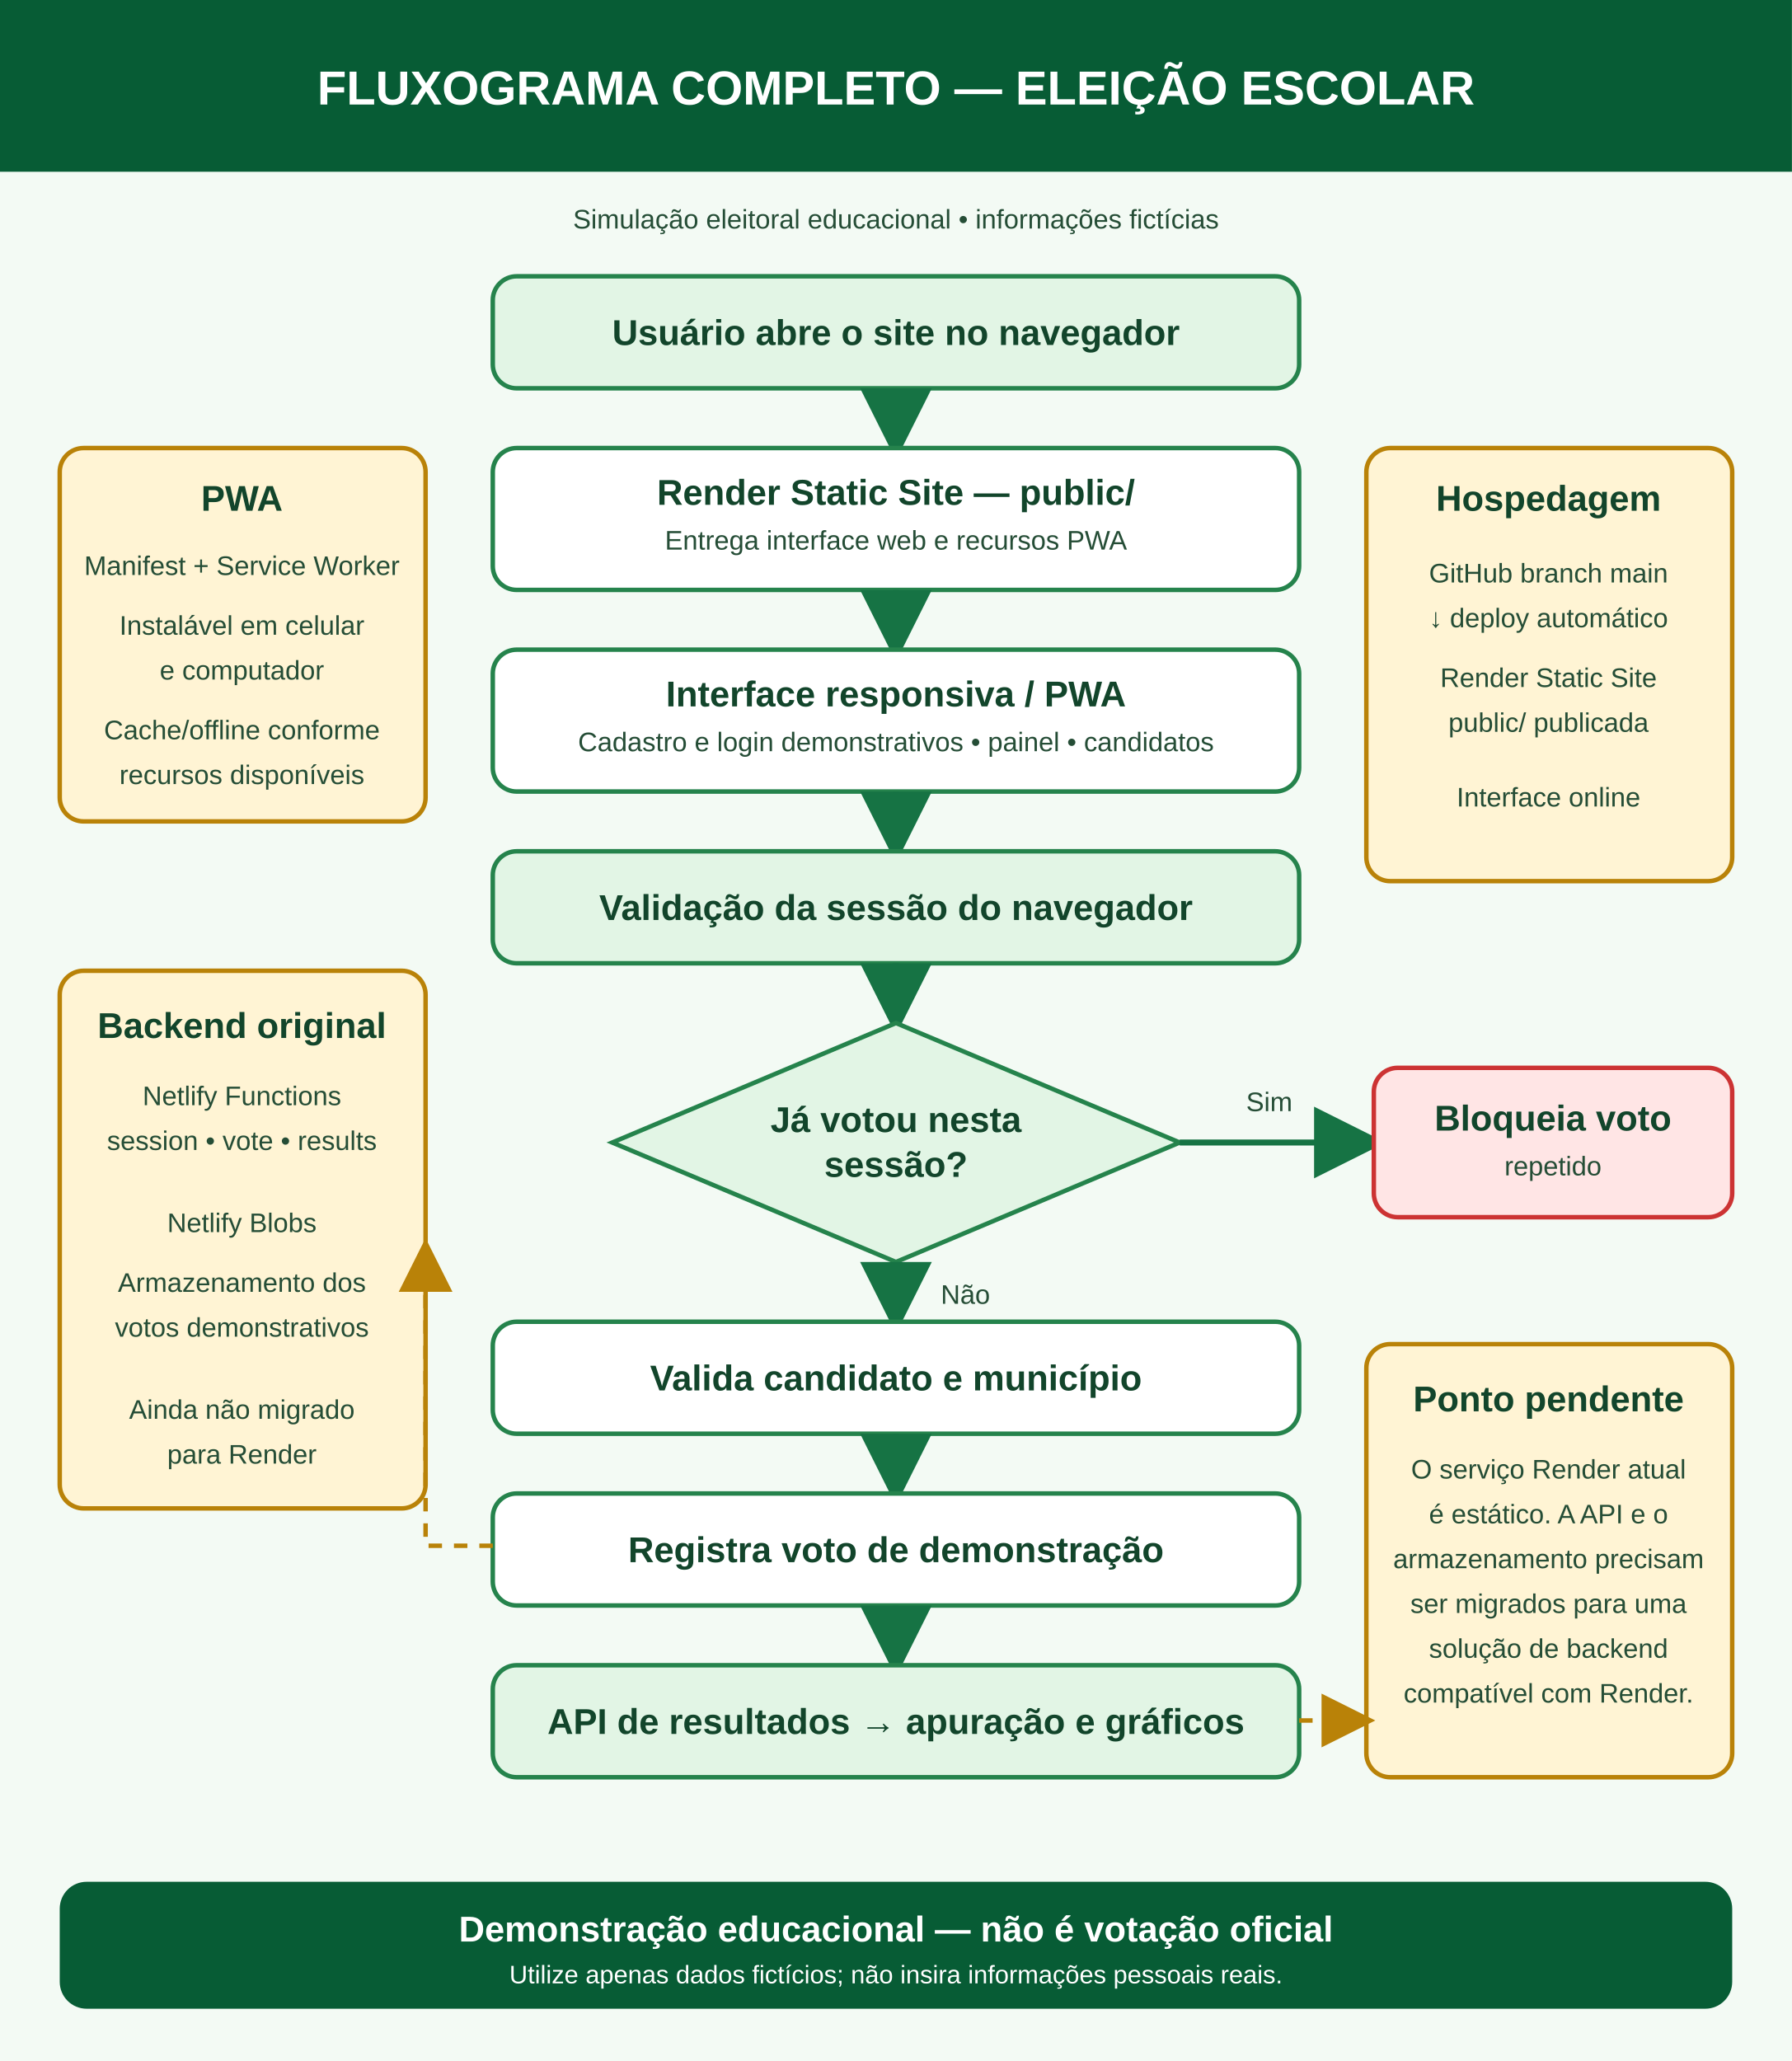
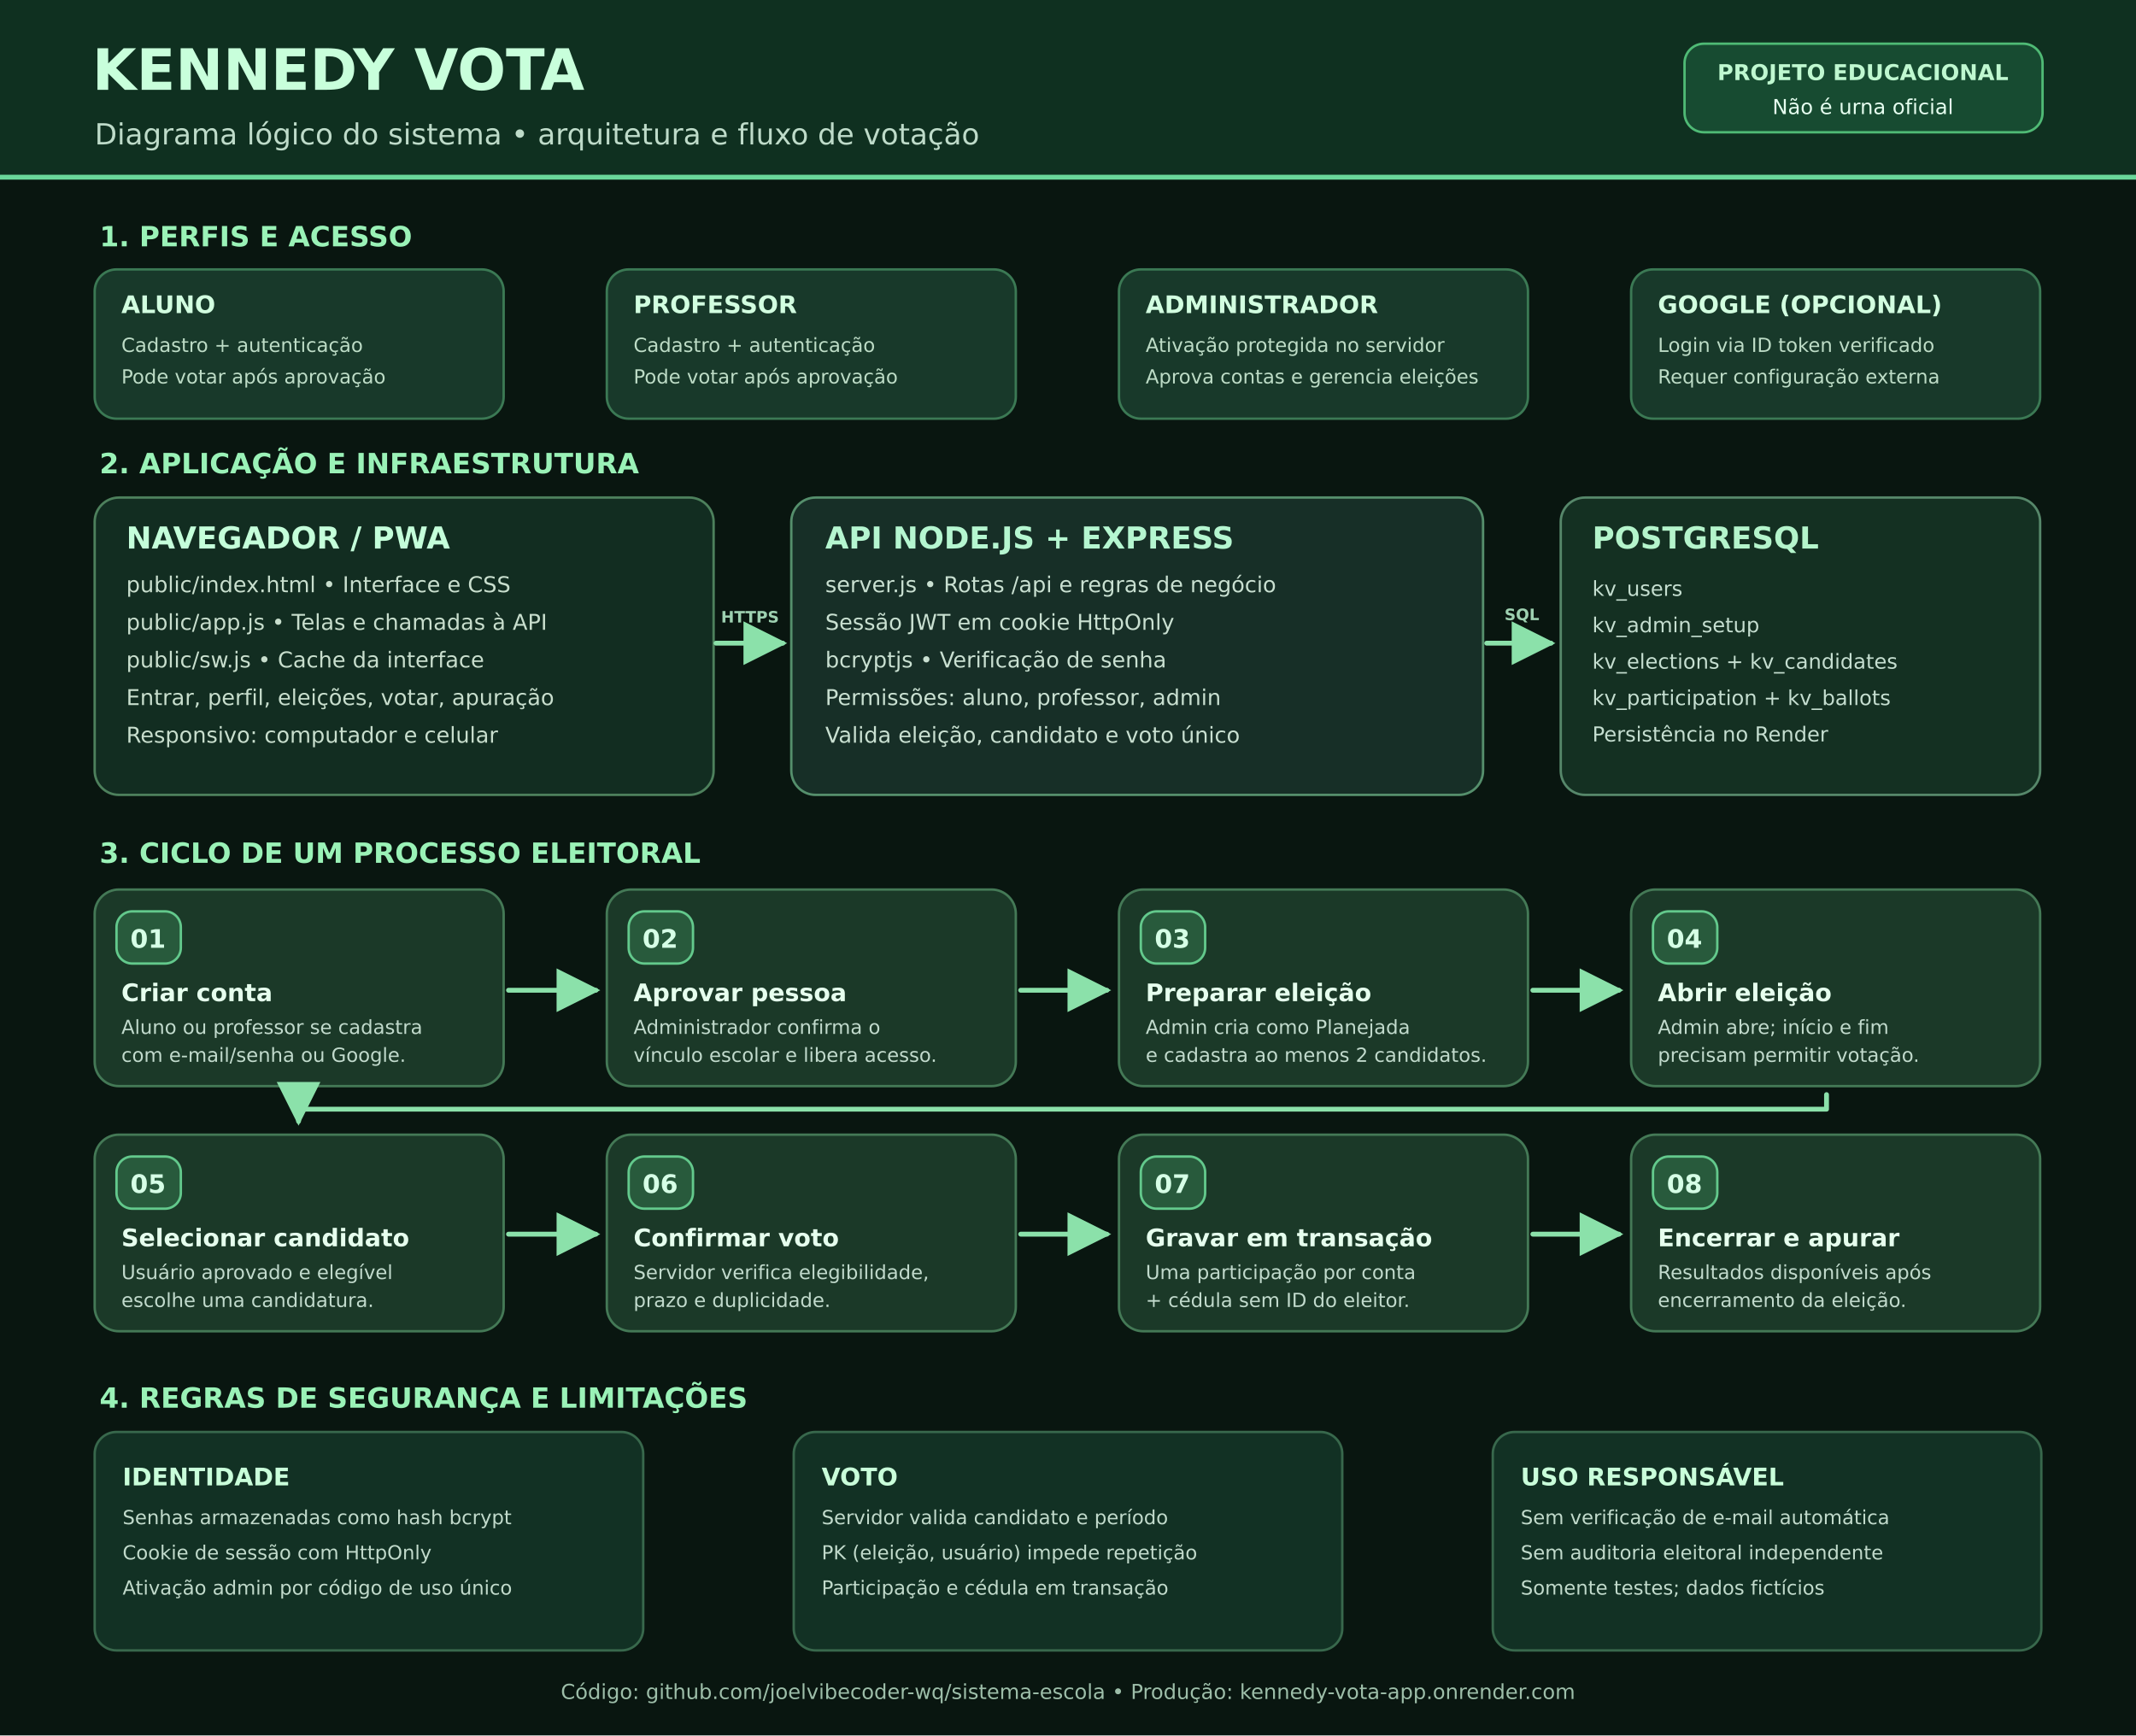
- <svg xmlns="http://www.w3.org/2000/svg" width="1200" height="1380" viewBox="0 0 1200 1380">
+ <svg xmlns="http://www.w3.org/2000/svg" width="1760" height="1430" viewBox="0 0 1760 1430" role="img" aria-labelledby="title description">
  <defs>
-     <style>.bg{fill:#f3faf4}.head{fill:#075c35}.box{fill:#fff;stroke:#25834c;stroke-width:3}.soft{fill:#e2f5e5;stroke:#25834c;stroke-width:3}.warn{fill:#fff4d4;stroke:#b98208;stroke-width:3}.t{font:bold 24px Arial,sans-serif;fill:#12452b}.s{font:18px Arial,sans-serif;fill:#254d36}.w{font:bold 32px Arial,sans-serif;fill:white}.a{stroke:#167344;stroke-width:4;fill:none;marker-end:url(#m)}.d{stroke:#b98208;stroke-width:3;fill:none;stroke-dasharray:9 8;marker-end:url(#mw)}</style>
-     <marker id="m" markerWidth="12" markerHeight="12" refX="10" refY="6" orient="auto">
-       <path d="M0 0L12 6L0 12z" fill="#167344" />
-     </marker>
-     <marker id="mw" markerWidth="12" markerHeight="12" refX="10" refY="6" orient="auto">
-       <path d="M0 0L12 6L0 12z" fill="#b98208" />
+     <marker id="arrow" viewBox="0 0 10 10" refX="9" refY="5" markerWidth="9" markerHeight="9" orient="auto-start-reverse">
+       <path d="M0 0 L10 5 L0 10 Z" fill="#8be1aa" />
    </marker>
  </defs>
-   <rect class="bg" width="1200" height="1380" />
-   <rect class="head" width="1200" height="115" />
-   <text class="w" x="600" y="70" text-anchor="middle">FLUXOGRAMA COMPLETO — ELEIÇÃO ESCOLAR</text>
-   <text class="s" x="600" y="153" text-anchor="middle">Simulação eleitoral educacional • informações fictícias</text>
-   <rect class="soft" x="330" y="185" width="540" height="75" rx="16" />
-   <text class="t" x="600" y="231" text-anchor="middle">Usuário abre o site no navegador</text>
-   <path class="a" d="M600 260V300" />
-   <rect class="box" x="330" y="300" width="540" height="95" rx="16" />
-   <text class="t" x="600" y="338" text-anchor="middle">Render Static Site — public/</text>
-   <text class="s" x="600" y="368" text-anchor="middle">Entrega interface web e recursos PWA</text>
-   <path class="a" d="M600 395V435" />
-   <rect class="box" x="330" y="435" width="540" height="95" rx="16" />
-   <text class="t" x="600" y="473" text-anchor="middle">Interface responsiva / PWA</text>
-   <text class="s" x="600" y="503" text-anchor="middle">Cadastro e login demonstrativos • painel • candidatos</text>
-   <path class="a" d="M600 530V570" />
-   <rect class="soft" x="330" y="570" width="540" height="75" rx="16" />
-   <text class="t" x="600" y="616" text-anchor="middle">Validação da sessão do navegador</text>
-   <path class="a" d="M600 645V685" />
-   <polygon points="600,685 790,765 600,845 410,765" fill="#e2f5e5" stroke="#25834c" stroke-width="3" />
-   <text class="t" x="600" y="758" text-anchor="middle">Já votou nesta</text>
-   <text class="t" x="600" y="788" text-anchor="middle">sessão?</text>
-   <path class="a" d="M790 765H920" />
-   <text class="s" x="850" y="744" text-anchor="middle">Sim</text>
-   <rect x="920" y="715" width="240" height="100" rx="16" fill="#ffe5e5" stroke="#c33" stroke-width="3" />
-   <text class="t" x="1040" y="757" text-anchor="middle">Bloqueia voto</text>
-   <text class="s" x="1040" y="787" text-anchor="middle">repetido</text>
-   <path class="a" d="M600 845V885" />
-   <text class="s" x="630" y="873">Não</text>
-   <rect class="box" x="330" y="885" width="540" height="75" rx="16" />
-   <text class="t" x="600" y="931" text-anchor="middle">Valida candidato e município</text>
-   <path class="a" d="M600 960V1000" />
-   <rect class="box" x="330" y="1000" width="540" height="75" rx="16" />
-   <text class="t" x="600" y="1046" text-anchor="middle">Registra voto de demonstração</text>
-   <path class="a" d="M600 1075V1115" />
-   <rect class="soft" x="330" y="1115" width="540" height="75" rx="16" />
-   <text class="t" x="600" y="1161" text-anchor="middle">API de resultados → apuração e gráficos</text>
-   <rect class="warn" x="40" y="300" width="245" height="250" rx="16" />
-   <text class="t" x="162" y="342" text-anchor="middle">PWA</text>
-   <text class="s" x="162" y="385" text-anchor="middle">Manifest + Service Worker</text>
-   <text class="s" x="162" y="425" text-anchor="middle">Instalável em celular</text>
-   <text class="s" x="162" y="455" text-anchor="middle">e computador</text>
-   <text class="s" x="162" y="495" text-anchor="middle">Cache/offline conforme</text>
-   <text class="s" x="162" y="525" text-anchor="middle">recursos disponíveis</text>
-   <rect class="warn" x="915" y="300" width="245" height="290" rx="16" />
-   <text class="t" x="1037" y="342" text-anchor="middle">Hospedagem</text>
-   <text class="s" x="1037" y="390" text-anchor="middle">GitHub branch main</text>
-   <text class="s" x="1037" y="420" text-anchor="middle">↓ deploy automático</text>
-   <text class="s" x="1037" y="460" text-anchor="middle">Render Static Site</text>
-   <text class="s" x="1037" y="490" text-anchor="middle">public/ publicada</text>
-   <text class="s" x="1037" y="540" text-anchor="middle">Interface online</text>
-   <rect class="warn" x="40" y="650" width="245" height="360" rx="16" />
-   <text class="t" x="162" y="695" text-anchor="middle">Backend original</text>
-   <text class="s" x="162" y="740" text-anchor="middle">Netlify Functions</text>
-   <text class="s" x="162" y="770" text-anchor="middle">session • vote • results</text>
-   <text class="s" x="162" y="825" text-anchor="middle">Netlify Blobs</text>
-   <text class="s" x="162" y="865" text-anchor="middle">Armazenamento dos</text>
-   <text class="s" x="162" y="895" text-anchor="middle">votos demonstrativos</text>
-   <text class="s" x="162" y="950" text-anchor="middle">Ainda não migrado</text>
-   <text class="s" x="162" y="980" text-anchor="middle">para Render</text>
-   <path class="d" d="M330 1035H285V835" />
-   <rect class="warn" x="915" y="900" width="245" height="290" rx="16" />
-   <text class="t" x="1037" y="945" text-anchor="middle">Ponto pendente</text>
-   <text class="s" x="1037" y="990" text-anchor="middle">O serviço Render atual</text>
-   <text class="s" x="1037" y="1020" text-anchor="middle">é estático. A API e o</text>
-   <text class="s" x="1037" y="1050" text-anchor="middle">armazenamento precisam</text>
-   <text class="s" x="1037" y="1080" text-anchor="middle">ser migrados para uma</text>
-   <text class="s" x="1037" y="1110" text-anchor="middle">solução de backend</text>
-   <text class="s" x="1037" y="1140" text-anchor="middle">compatível com Render.</text>
-   <path class="d" d="M870 1152H915" />
-   <rect class="head" x="40" y="1260" width="1120" height="85" rx="18" />
-   <text class="w" x="600" y="1300" text-anchor="middle" style="font-size:24px">Demonstração educacional — não é votação oficial</text>
-   <text x="600" y="1328" text-anchor="middle" style="font:17px Arial;fill:white">Utilize apenas dados fictícios; não insira informações pessoais reais.</text>
+   <rect width="1760" height="1430" fill="#091610" />
+   <rect x="0" y="0" width="1760" height="148" fill="#0f3020" />
+   <rect x="0" y="144" width="1760" height="4" fill="#69d79a" />
+   <text x="76" y="74" font-family="DejaVu Sans,Arial,sans-serif" font-size="47" fill="#c8ffdb" font-weight="850" text-anchor="start">KENNEDY VOTA</text>
+   <text x="78" y="119" font-family="DejaVu Sans,Arial,sans-serif" font-size="24" fill="#bedbc9" font-weight="500" text-anchor="start">Diagrama lógico do sistema • arquitetura e fluxo de votação</text>
+   <rect x="1388" y="36" width="295" height="73" rx="16" fill="#174b31" stroke="#4fba75" stroke-width="2" />
+   <text x="1535" y="66" font-family="DejaVu Sans,Arial,sans-serif" font-size="18" fill="#bff8d0" font-weight="800" text-anchor="middle">PROJETO EDUCACIONAL</text>
+   <text x="1535" y="94" font-family="DejaVu Sans,Arial,sans-serif" font-size="17" fill="#e6fff0" font-weight="500" text-anchor="middle">Não é urna oficial</text>
+   <text x="82" y="203" font-family="DejaVu Sans,Arial,sans-serif" font-size="23" fill="#9af2b7" font-weight="800" text-anchor="start">1. PERFIS E ACESSO</text>
+   <rect x="78" y="222" width="337" height="123" rx="18" fill="#18392a" stroke="#3b7954" stroke-width="2" />
+   <text x="100" y="258" font-family="DejaVu Sans,Arial,sans-serif" font-size="20" fill="#d2ffe0" font-weight="800" text-anchor="start">ALUNO</text>
+   <text x="100" y="290" font-family="DejaVu Sans,Arial,sans-serif" font-size="16" fill="#bddcc6" font-weight="450" text-anchor="start">Cadastro + autenticação</text>
+   <text x="100" y="316" font-family="DejaVu Sans,Arial,sans-serif" font-size="16" fill="#bddcc6" font-weight="450" text-anchor="start">Pode votar após aprovação</text>
+   <rect x="500" y="222" width="337" height="123" rx="18" fill="#18392a" stroke="#3b7954" stroke-width="2" />
+   <text x="522" y="258" font-family="DejaVu Sans,Arial,sans-serif" font-size="20" fill="#d2ffe0" font-weight="800" text-anchor="start">PROFESSOR</text>
+   <text x="522" y="290" font-family="DejaVu Sans,Arial,sans-serif" font-size="16" fill="#bddcc6" font-weight="450" text-anchor="start">Cadastro + autenticação</text>
+   <text x="522" y="316" font-family="DejaVu Sans,Arial,sans-serif" font-size="16" fill="#bddcc6" font-weight="450" text-anchor="start">Pode votar após aprovação</text>
+   <rect x="922" y="222" width="337" height="123" rx="18" fill="#18392a" stroke="#3b7954" stroke-width="2" />
+   <text x="944" y="258" font-family="DejaVu Sans,Arial,sans-serif" font-size="20" fill="#d2ffe0" font-weight="800" text-anchor="start">ADMINISTRADOR</text>
+   <text x="944" y="290" font-family="DejaVu Sans,Arial,sans-serif" font-size="16" fill="#bddcc6" font-weight="450" text-anchor="start">Ativação protegida no servidor</text>
+   <text x="944" y="316" font-family="DejaVu Sans,Arial,sans-serif" font-size="16" fill="#bddcc6" font-weight="450" text-anchor="start">Aprova contas e gerencia eleições</text>
+   <rect x="1344" y="222" width="337" height="123" rx="18" fill="#18392a" stroke="#3b7954" stroke-width="2" />
+   <text x="1366" y="258" font-family="DejaVu Sans,Arial,sans-serif" font-size="20" fill="#d2ffe0" font-weight="800" text-anchor="start">GOOGLE (OPCIONAL)</text>
+   <text x="1366" y="290" font-family="DejaVu Sans,Arial,sans-serif" font-size="16" fill="#bddcc6" font-weight="450" text-anchor="start">Login via ID token verificado</text>
+   <text x="1366" y="316" font-family="DejaVu Sans,Arial,sans-serif" font-size="16" fill="#bddcc6" font-weight="450" text-anchor="start">Requer configuração externa</text>
+   <text x="82" y="390" font-family="DejaVu Sans,Arial,sans-serif" font-size="23" fill="#9af2b7" font-weight="800" text-anchor="start">2. APLICAÇÃO E INFRAESTRUTURA</text>
+   <rect x="78" y="410" width="510" height="245" rx="20" fill="#122d21" stroke="#4d805c" stroke-width="2" />
+   <text x="104" y="452" font-family="DejaVu Sans,Arial,sans-serif" font-size="25" fill="#c4ffda" font-weight="800" text-anchor="start">NAVEGADOR / PWA</text>
+   <text x="104" y="488" font-family="DejaVu Sans,Arial,sans-serif" font-size="18" fill="#c8decd" font-weight="450" text-anchor="start">public/index.html  •  Interface e CSS</text>
+   <text x="104" y="519" font-family="DejaVu Sans,Arial,sans-serif" font-size="18" fill="#c8decd" font-weight="450" text-anchor="start">public/app.js     •  Telas e chamadas à API</text>
+   <text x="104" y="550" font-family="DejaVu Sans,Arial,sans-serif" font-size="18" fill="#c8decd" font-weight="450" text-anchor="start">public/sw.js      •  Cache da interface</text>
+   <text x="104" y="581" font-family="DejaVu Sans,Arial,sans-serif" font-size="18" fill="#c8decd" font-weight="450" text-anchor="start">Entrar, perfil, eleições, votar, apuração</text>
+   <text x="104" y="612" font-family="DejaVu Sans,Arial,sans-serif" font-size="18" fill="#c8decd" font-weight="450" text-anchor="start">Responsivo: computador e celular</text>
+   <rect x="652" y="410" width="570" height="245" rx="20" fill="#172f27" stroke="#558f6c" stroke-width="2" />
+   <text x="680" y="452" font-family="DejaVu Sans,Arial,sans-serif" font-size="25" fill="#b5f6d0" font-weight="800" text-anchor="start">API NODE.JS + EXPRESS</text>
+   <text x="680" y="488" font-family="DejaVu Sans,Arial,sans-serif" font-size="18" fill="#c9e0d1" font-weight="450" text-anchor="start">server.js  •  Rotas /api e regras de negócio</text>
+   <text x="680" y="519" font-family="DejaVu Sans,Arial,sans-serif" font-size="18" fill="#c9e0d1" font-weight="450" text-anchor="start">Sessão JWT em cookie HttpOnly</text>
+   <text x="680" y="550" font-family="DejaVu Sans,Arial,sans-serif" font-size="18" fill="#c9e0d1" font-weight="450" text-anchor="start">bcryptjs  •  Verificação de senha</text>
+   <text x="680" y="581" font-family="DejaVu Sans,Arial,sans-serif" font-size="18" fill="#c9e0d1" font-weight="450" text-anchor="start">Permissões: aluno, professor, admin</text>
+   <text x="680" y="612" font-family="DejaVu Sans,Arial,sans-serif" font-size="18" fill="#c9e0d1" font-weight="450" text-anchor="start">Valida eleição, candidato e voto único</text>
+   <rect x="1286" y="410" width="395" height="245" rx="20" fill="#143022" stroke="#56876a" stroke-width="2" />
+   <text x="1312" y="452" font-family="DejaVu Sans,Arial,sans-serif" font-size="25" fill="#b4f4cb" font-weight="800" text-anchor="start">POSTGRESQL</text>
+   <text x="1312" y="491" font-family="DejaVu Sans,Arial,sans-serif" font-size="17" fill="#c5ded0" font-weight="450" text-anchor="start">kv_users</text>
+   <text x="1312" y="521" font-family="DejaVu Sans,Arial,sans-serif" font-size="17" fill="#c5ded0" font-weight="450" text-anchor="start">kv_admin_setup</text>
+   <text x="1312" y="551" font-family="DejaVu Sans,Arial,sans-serif" font-size="17" fill="#c5ded0" font-weight="450" text-anchor="start">kv_elections  +  kv_candidates</text>
+   <text x="1312" y="581" font-family="DejaVu Sans,Arial,sans-serif" font-size="17" fill="#c5ded0" font-weight="450" text-anchor="start">kv_participation  +  kv_ballots</text>
+   <text x="1312" y="611" font-family="DejaVu Sans,Arial,sans-serif" font-size="17" fill="#c5ded0" font-weight="450" text-anchor="start">Persistência no Render</text>
+   <path d="M590 530 H645" fill="none" stroke="#8be1aa" stroke-width="4" stroke-linecap="round" stroke-linejoin="round" marker-end="url(#arrow)" />
+   <path d="M1225 530 H1278" fill="none" stroke="#8be1aa" stroke-width="4" stroke-linecap="round" stroke-linejoin="round" marker-end="url(#arrow)" />
+   <text x="618" y="513" font-family="DejaVu Sans,Arial,sans-serif" font-size="13" fill="#9ed1b1" font-weight="800" text-anchor="middle">HTTPS</text>
+   <text x="1254" y="511" font-family="DejaVu Sans,Arial,sans-serif" font-size="13" fill="#9ed1b1" font-weight="800" text-anchor="middle">SQL</text>
+   <text x="82" y="711" font-family="DejaVu Sans,Arial,sans-serif" font-size="23" fill="#9af2b7" font-weight="800" text-anchor="start">3. CICLO DE UM PROCESSO ELEITORAL</text>
+   <rect x="78" y="733" width="337" height="162" rx="20" fill="#1b3928" stroke="#447956" stroke-width="2" />
+   <rect x="96" y="751" width="53" height="43" rx="13" fill="#285a3c" stroke="#63c98c" stroke-width="2" />
+   <text x="122" y="781" font-family="DejaVu Sans,Arial,sans-serif" font-size="21" fill="#d6ffe6" font-weight="850" text-anchor="middle">01</text>
+   <text x="100" y="825" font-family="DejaVu Sans,Arial,sans-serif" font-size="20" fill="#e6ffee" font-weight="800" text-anchor="start">Criar conta</text>
+   <text x="100" y="852" font-family="DejaVu Sans,Arial,sans-serif" font-size="16" fill="#c1dacc" font-weight="450" text-anchor="start">Aluno ou professor se cadastra</text>
+   <text x="100" y="875" font-family="DejaVu Sans,Arial,sans-serif" font-size="16" fill="#c1dacc" font-weight="450" text-anchor="start">com e-mail/senha ou Google.</text>
+   <rect x="500" y="733" width="337" height="162" rx="20" fill="#1b3928" stroke="#447956" stroke-width="2" />
+   <rect x="518" y="751" width="53" height="43" rx="13" fill="#285a3c" stroke="#63c98c" stroke-width="2" />
+   <text x="544" y="781" font-family="DejaVu Sans,Arial,sans-serif" font-size="21" fill="#d6ffe6" font-weight="850" text-anchor="middle">02</text>
+   <text x="522" y="825" font-family="DejaVu Sans,Arial,sans-serif" font-size="20" fill="#e6ffee" font-weight="800" text-anchor="start">Aprovar pessoa</text>
+   <text x="522" y="852" font-family="DejaVu Sans,Arial,sans-serif" font-size="16" fill="#c1dacc" font-weight="450" text-anchor="start">Administrador confirma o</text>
+   <text x="522" y="875" font-family="DejaVu Sans,Arial,sans-serif" font-size="16" fill="#c1dacc" font-weight="450" text-anchor="start">vínculo escolar e libera acesso.</text>
+   <rect x="922" y="733" width="337" height="162" rx="20" fill="#1b3928" stroke="#447956" stroke-width="2" />
+   <rect x="940" y="751" width="53" height="43" rx="13" fill="#285a3c" stroke="#63c98c" stroke-width="2" />
+   <text x="966" y="781" font-family="DejaVu Sans,Arial,sans-serif" font-size="21" fill="#d6ffe6" font-weight="850" text-anchor="middle">03</text>
+   <text x="944" y="825" font-family="DejaVu Sans,Arial,sans-serif" font-size="20" fill="#e6ffee" font-weight="800" text-anchor="start">Preparar eleição</text>
+   <text x="944" y="852" font-family="DejaVu Sans,Arial,sans-serif" font-size="16" fill="#c1dacc" font-weight="450" text-anchor="start">Admin cria como Planejada</text>
+   <text x="944" y="875" font-family="DejaVu Sans,Arial,sans-serif" font-size="16" fill="#c1dacc" font-weight="450" text-anchor="start">e cadastra ao menos 2 candidatos.</text>
+   <rect x="1344" y="733" width="337" height="162" rx="20" fill="#1b3928" stroke="#447956" stroke-width="2" />
+   <rect x="1362" y="751" width="53" height="43" rx="13" fill="#285a3c" stroke="#63c98c" stroke-width="2" />
+   <text x="1388" y="781" font-family="DejaVu Sans,Arial,sans-serif" font-size="21" fill="#d6ffe6" font-weight="850" text-anchor="middle">04</text>
+   <text x="1366" y="825" font-family="DejaVu Sans,Arial,sans-serif" font-size="20" fill="#e6ffee" font-weight="800" text-anchor="start">Abrir eleição</text>
+   <text x="1366" y="852" font-family="DejaVu Sans,Arial,sans-serif" font-size="16" fill="#c1dacc" font-weight="450" text-anchor="start">Admin abre; início e fim</text>
+   <text x="1366" y="875" font-family="DejaVu Sans,Arial,sans-serif" font-size="16" fill="#c1dacc" font-weight="450" text-anchor="start">precisam permitir votação.</text>
+   <rect x="78" y="935" width="337" height="162" rx="20" fill="#1b3928" stroke="#447956" stroke-width="2" />
+   <rect x="96" y="953" width="53" height="43" rx="13" fill="#285a3c" stroke="#63c98c" stroke-width="2" />
+   <text x="122" y="983" font-family="DejaVu Sans,Arial,sans-serif" font-size="21" fill="#d6ffe6" font-weight="850" text-anchor="middle">05</text>
+   <text x="100" y="1027" font-family="DejaVu Sans,Arial,sans-serif" font-size="20" fill="#e6ffee" font-weight="800" text-anchor="start">Selecionar candidato</text>
+   <text x="100" y="1054" font-family="DejaVu Sans,Arial,sans-serif" font-size="16" fill="#c1dacc" font-weight="450" text-anchor="start">Usuário aprovado e elegível</text>
+   <text x="100" y="1077" font-family="DejaVu Sans,Arial,sans-serif" font-size="16" fill="#c1dacc" font-weight="450" text-anchor="start">escolhe uma candidatura.</text>
+   <rect x="500" y="935" width="337" height="162" rx="20" fill="#1b3928" stroke="#447956" stroke-width="2" />
+   <rect x="518" y="953" width="53" height="43" rx="13" fill="#285a3c" stroke="#63c98c" stroke-width="2" />
+   <text x="544" y="983" font-family="DejaVu Sans,Arial,sans-serif" font-size="21" fill="#d6ffe6" font-weight="850" text-anchor="middle">06</text>
+   <text x="522" y="1027" font-family="DejaVu Sans,Arial,sans-serif" font-size="20" fill="#e6ffee" font-weight="800" text-anchor="start">Confirmar voto</text>
+   <text x="522" y="1054" font-family="DejaVu Sans,Arial,sans-serif" font-size="16" fill="#c1dacc" font-weight="450" text-anchor="start">Servidor verifica elegibilidade,</text>
+   <text x="522" y="1077" font-family="DejaVu Sans,Arial,sans-serif" font-size="16" fill="#c1dacc" font-weight="450" text-anchor="start">prazo e duplicidade.</text>
+   <rect x="922" y="935" width="337" height="162" rx="20" fill="#1b3928" stroke="#447956" stroke-width="2" />
+   <rect x="940" y="953" width="53" height="43" rx="13" fill="#285a3c" stroke="#63c98c" stroke-width="2" />
+   <text x="966" y="983" font-family="DejaVu Sans,Arial,sans-serif" font-size="21" fill="#d6ffe6" font-weight="850" text-anchor="middle">07</text>
+   <text x="944" y="1027" font-family="DejaVu Sans,Arial,sans-serif" font-size="20" fill="#e6ffee" font-weight="800" text-anchor="start">Gravar em transação</text>
+   <text x="944" y="1054" font-family="DejaVu Sans,Arial,sans-serif" font-size="16" fill="#c1dacc" font-weight="450" text-anchor="start">Uma participação por conta</text>
+   <text x="944" y="1077" font-family="DejaVu Sans,Arial,sans-serif" font-size="16" fill="#c1dacc" font-weight="450" text-anchor="start">+ cédula sem ID do eleitor.</text>
+   <rect x="1344" y="935" width="337" height="162" rx="20" fill="#1b3928" stroke="#447956" stroke-width="2" />
+   <rect x="1362" y="953" width="53" height="43" rx="13" fill="#285a3c" stroke="#63c98c" stroke-width="2" />
+   <text x="1388" y="983" font-family="DejaVu Sans,Arial,sans-serif" font-size="21" fill="#d6ffe6" font-weight="850" text-anchor="middle">08</text>
+   <text x="1366" y="1027" font-family="DejaVu Sans,Arial,sans-serif" font-size="20" fill="#e6ffee" font-weight="800" text-anchor="start">Encerrar e apurar</text>
+   <text x="1366" y="1054" font-family="DejaVu Sans,Arial,sans-serif" font-size="16" fill="#c1dacc" font-weight="450" text-anchor="start">Resultados disponíveis após</text>
+   <text x="1366" y="1077" font-family="DejaVu Sans,Arial,sans-serif" font-size="16" fill="#c1dacc" font-weight="450" text-anchor="start">encerramento da eleição.</text>
+   <path d="M419 816 H491" fill="none" stroke="#8be1aa" stroke-width="4" stroke-linecap="round" stroke-linejoin="round" marker-end="url(#arrow)" />
+   <path d="M841 816 H912" fill="none" stroke="#8be1aa" stroke-width="4" stroke-linecap="round" stroke-linejoin="round" marker-end="url(#arrow)" />
+   <path d="M1263 816 H1334" fill="none" stroke="#8be1aa" stroke-width="4" stroke-linecap="round" stroke-linejoin="round" marker-end="url(#arrow)" />
+   <path d="M1505 902 V914 H246 V924" fill="none" stroke="#8be1aa" stroke-width="4" stroke-linecap="round" stroke-linejoin="round" marker-end="url(#arrow)" />
+   <path d="M419 1017 H491" fill="none" stroke="#8be1aa" stroke-width="4" stroke-linecap="round" stroke-linejoin="round" marker-end="url(#arrow)" />
+   <path d="M841 1017 H912" fill="none" stroke="#8be1aa" stroke-width="4" stroke-linecap="round" stroke-linejoin="round" marker-end="url(#arrow)" />
+   <path d="M1263 1017 H1334" fill="none" stroke="#8be1aa" stroke-width="4" stroke-linecap="round" stroke-linejoin="round" marker-end="url(#arrow)" />
+   <text x="82" y="1160" font-family="DejaVu Sans,Arial,sans-serif" font-size="23" fill="#9af2b7" font-weight="800" text-anchor="start">4. REGRAS DE SEGURANÇA E LIMITAÇÕES</text>
+   <rect x="78" y="1180" width="452" height="180" rx="18" fill="#123124" stroke="#38684c" stroke-width="2" />
+   <text x="101" y="1224" font-family="DejaVu Sans,Arial,sans-serif" font-size="20" fill="#c9ffda" font-weight="800" text-anchor="start">IDENTIDADE</text>
+   <text x="101" y="1256" font-family="DejaVu Sans,Arial,sans-serif" font-size="16" fill="#c1dacb" font-weight="450" text-anchor="start">Senhas armazenadas como hash bcrypt</text>
+   <text x="101" y="1285" font-family="DejaVu Sans,Arial,sans-serif" font-size="16" fill="#c1dacb" font-weight="450" text-anchor="start">Cookie de sessão com HttpOnly</text>
+   <text x="101" y="1314" font-family="DejaVu Sans,Arial,sans-serif" font-size="16" fill="#c1dacb" font-weight="450" text-anchor="start">Ativação admin por código de uso único</text>
+   <rect x="654" y="1180" width="452" height="180" rx="18" fill="#123124" stroke="#38684c" stroke-width="2" />
+   <text x="677" y="1224" font-family="DejaVu Sans,Arial,sans-serif" font-size="20" fill="#c9ffda" font-weight="800" text-anchor="start">VOTO</text>
+   <text x="677" y="1256" font-family="DejaVu Sans,Arial,sans-serif" font-size="16" fill="#c1dacb" font-weight="450" text-anchor="start">Servidor valida candidato e período</text>
+   <text x="677" y="1285" font-family="DejaVu Sans,Arial,sans-serif" font-size="16" fill="#c1dacb" font-weight="450" text-anchor="start">PK (eleição, usuário) impede repetição</text>
+   <text x="677" y="1314" font-family="DejaVu Sans,Arial,sans-serif" font-size="16" fill="#c1dacb" font-weight="450" text-anchor="start">Participação e cédula em transação</text>
+   <rect x="1230" y="1180" width="452" height="180" rx="18" fill="#123124" stroke="#38684c" stroke-width="2" />
+   <text x="1253" y="1224" font-family="DejaVu Sans,Arial,sans-serif" font-size="20" fill="#c9ffda" font-weight="800" text-anchor="start">USO RESPONSÁVEL</text>
+   <text x="1253" y="1256" font-family="DejaVu Sans,Arial,sans-serif" font-size="16" fill="#c1dacb" font-weight="450" text-anchor="start">Sem verificação de e-mail automática</text>
+   <text x="1253" y="1285" font-family="DejaVu Sans,Arial,sans-serif" font-size="16" fill="#c1dacb" font-weight="450" text-anchor="start">Sem auditoria eleitoral independente</text>
+   <text x="1253" y="1314" font-family="DejaVu Sans,Arial,sans-serif" font-size="16" fill="#c1dacb" font-weight="450" text-anchor="start">Somente testes; dados fictícios</text>
+   <text x="880" y="1400" font-family="DejaVu Sans,Arial,sans-serif" font-size="17" fill="#9dbea9" font-weight="500" text-anchor="middle">Código: github.com/joelvibecoder-wq/sistema-escola  •  Produção: kennedy-vota-app.onrender.com</text>
</svg>
